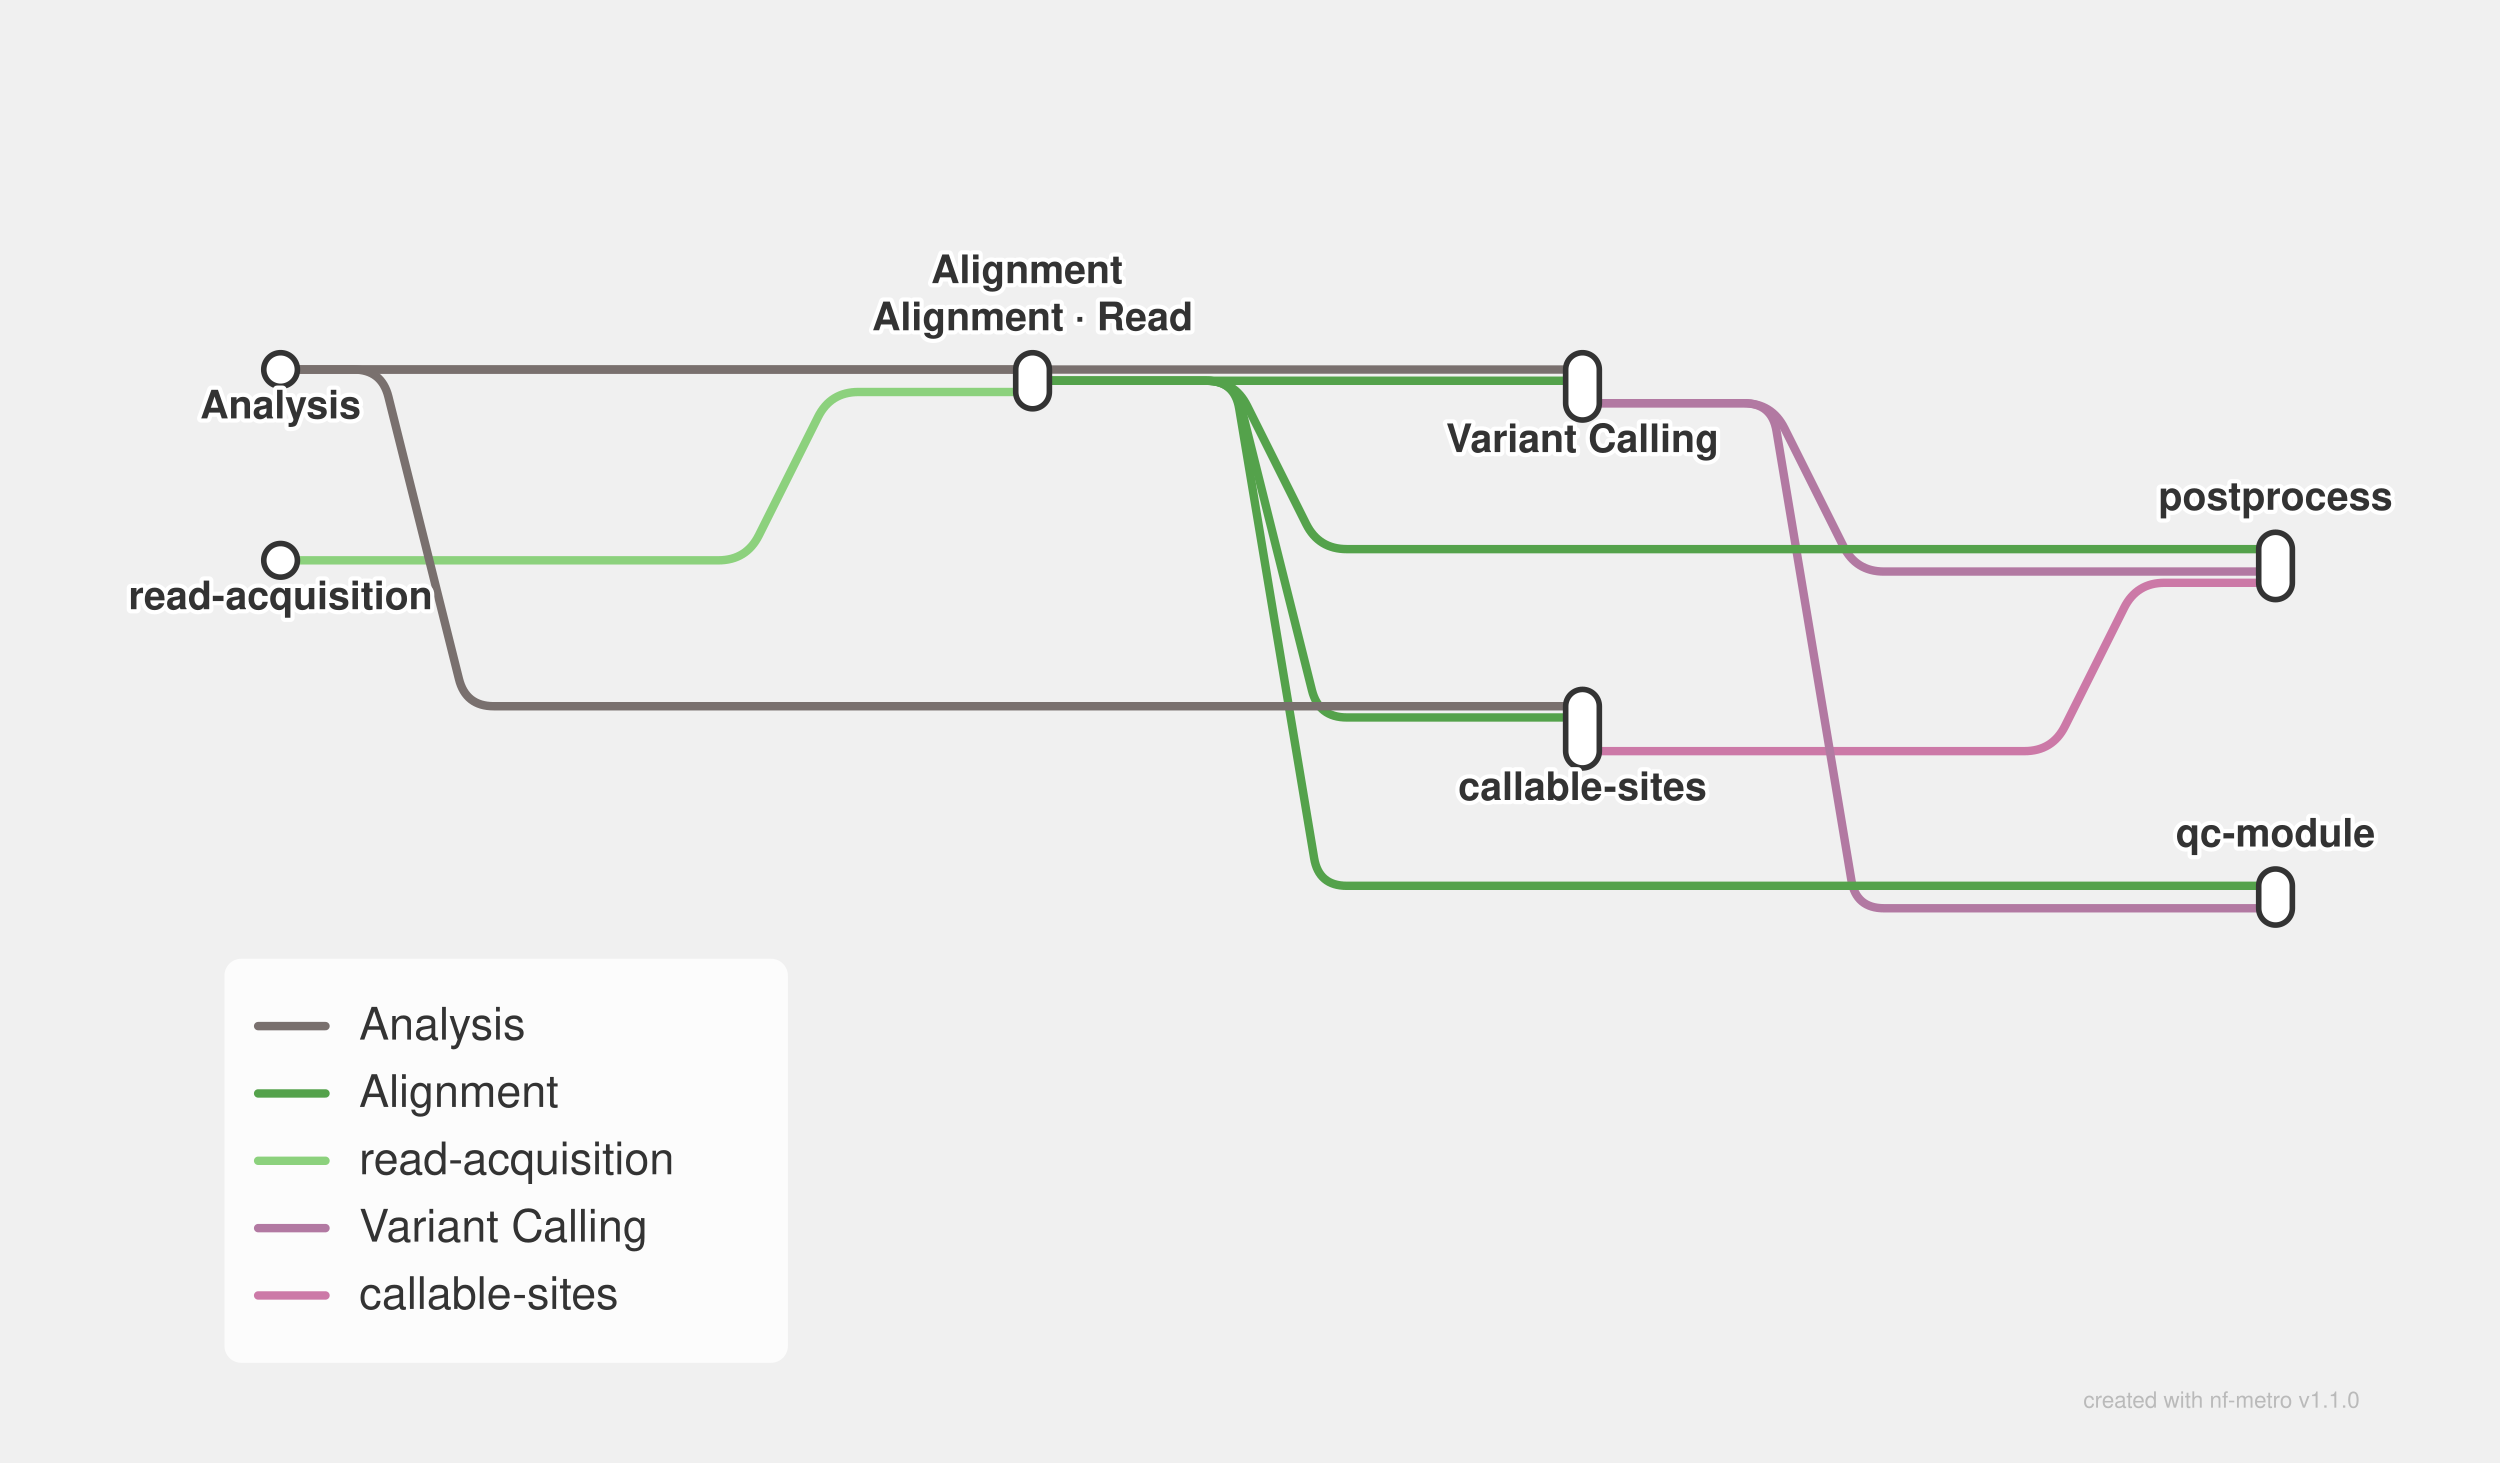
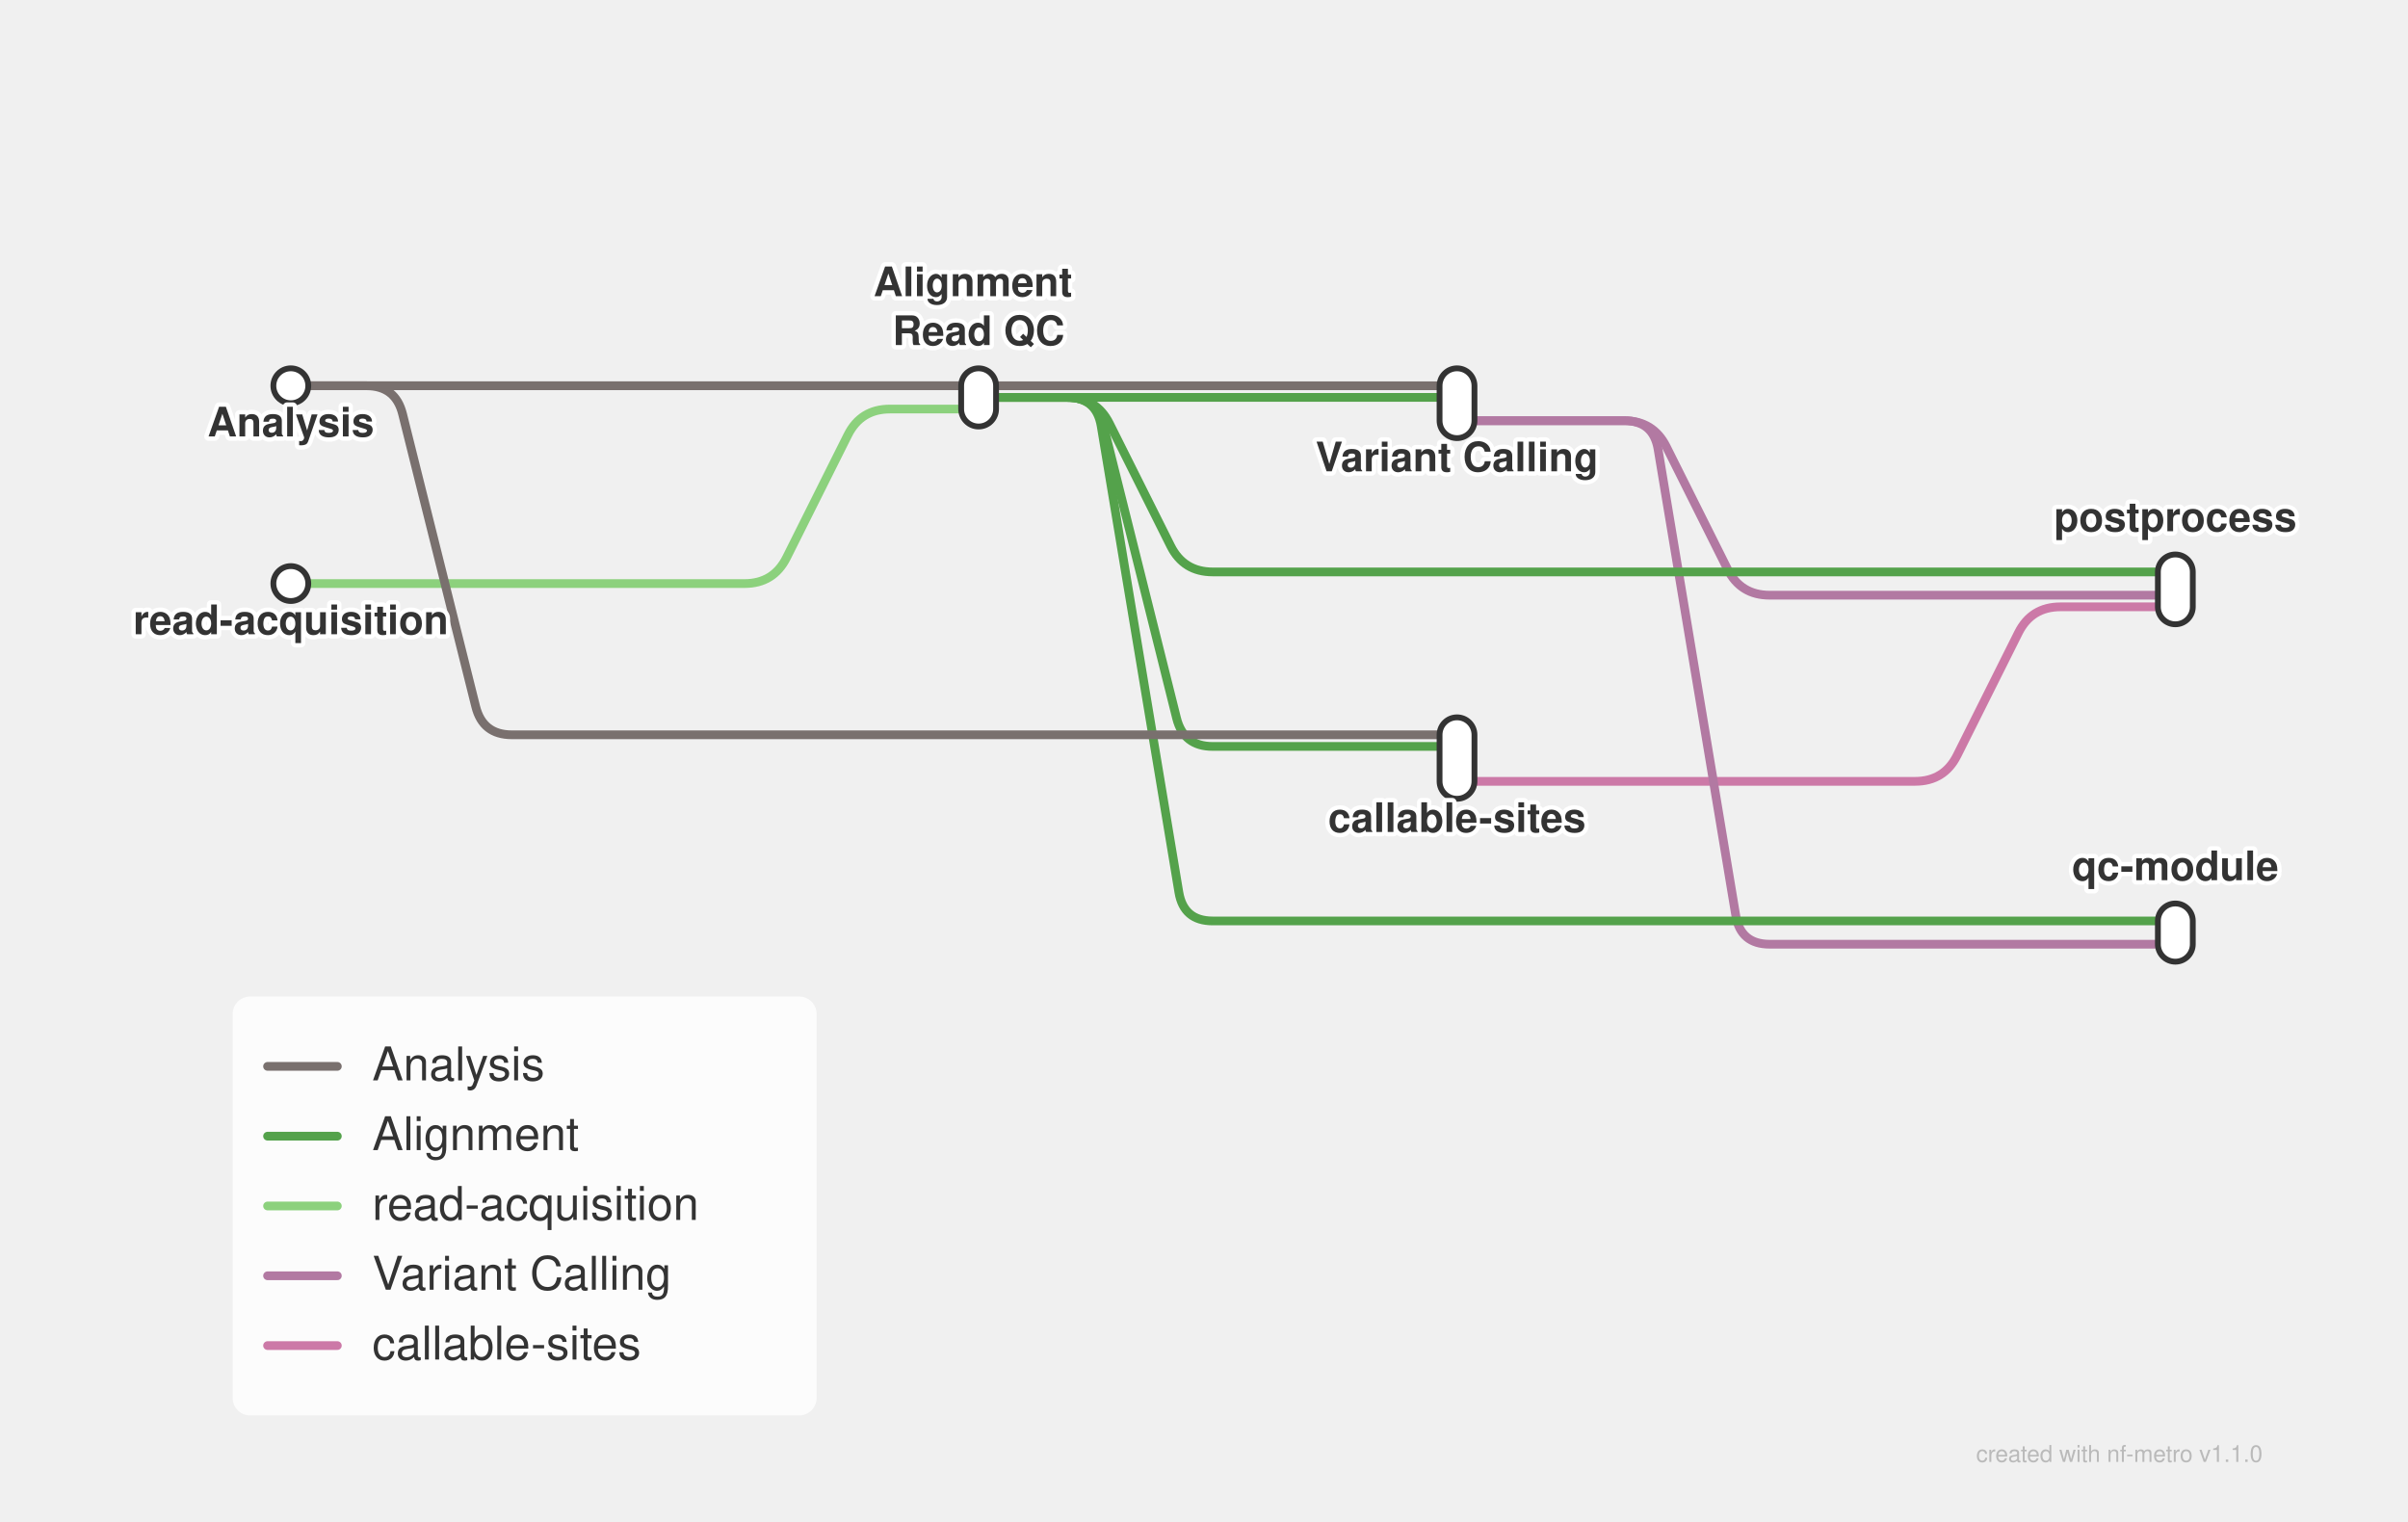
- <svg xmlns="http://www.w3.org/2000/svg" width="851" height="498" viewBox="-20 0 891 498">
+ <svg xmlns="http://www.w3.org/2000/svg" width="788" height="498" viewBox="-20 0 828 498">
  <defs>
</defs>
  <style>.nf-metro-title { fill: var(--nfm-map-title-color, #111111); }
.nf-metro-station-label { fill: var(--nfm-map-label-color, #333333); }
.nf-metro-section-box { fill: var(--nfm-map-section-fill, #ededed); stroke: var(--nfm-map-section-stroke, #e6e6e6); }
.nf-metro-section-label { fill: var(--nfm-map-section-label-color, #666666); }
.nf-metro-group-label { fill: var(--nfm-map-section-label-color, #666666); }
.nf-metro-group-underline { stroke: var(--nfm-map-section-label-color, #666666); }
.nf-metro-legend-bg { fill: var(--nfm-map-legend-bg, rgba(255, 255, 255, 0.8)); }
.nf-metro-legend-text { fill: var(--nfm-map-legend-text-color, #333333); }
.nf-metro-marker-stroke { stroke: var(--nfm-map-marker-stroke, #333333); }
.nf-metro-label-halo { fill: var(--nfm-map-bg, #ffffff); stroke: var(--nfm-map-bg, #ffffff); }</style>
  <style>@media (prefers-color-scheme: dark) {
    .nf-metro-section-label { fill: #d0d0d0; }
    .nf-metro-section-num-circle { fill: #777777; }
    .nf-metro-title { fill: #ffffff; }
}
</style>
-   <path d="M544.0,256.0 L701.5,256.0 Q711.5,256.0,715.972,247.056 L737.028,204.944 Q741.5,196.0,751.5,196.0 L791.0,196.0" stroke="#CC79A7" stroke-width="3.0" fill="none" stroke-linecap="round" stroke-linejoin="round" class="metro-line-callable_sites" data-line-id="callable_sites" />
-   <path d="M544.0,132.0 L601.5,132.0 Q611.5,132.0,615.972,140.944 L637.028,183.056 Q641.5,192.0,651.5,192.0 L791.0,192.0" stroke="#B279A2" stroke-width="3.0" fill="none" stroke-linecap="round" stroke-linejoin="round" class="metro-line-variant" data-line-id="variant" />
-   <path d="M544.0,132.0 L601.5,132.0 Q611.5,132.0,613.144,141.864 L639.856,302.136 Q641.5,312.0,651.5,312.0 L791.0,312.0" stroke="#B279A2" stroke-width="3.0" fill="none" stroke-linecap="round" stroke-linejoin="round" class="metro-line-variant" data-line-id="variant" />
-   <path d="M80.0,188.0 L236.0,188.0 Q246.0,188.0,250.472,179.056 L271.528,136.944 Q276.0,128.0,286.0,128.0 L348.0,128.0" stroke="#8CD17D" stroke-width="3.0" fill="none" stroke-linecap="round" stroke-linejoin="round" class="metro-line-read_acquisition" data-line-id="read_acquisition" />
-   <path d="M348.0,124.0 L410.0,124.0 Q420.0,124.0,422.425,133.701 L447.575,234.299 Q450.0,244.0,460.0,244.0 L544.0,244.0" stroke="#54A24B" stroke-width="3.0" fill="none" stroke-linecap="round" stroke-linejoin="round" class="metro-line-align" data-line-id="align" />
-   <path d="M348.0,124.0 L410.0,124.0 Q420.0,124.0,424.472,132.944 L445.528,175.056 Q450.0,184.0,460.0,184.0 L791.0,184.0" stroke="#54A24B" stroke-width="3.0" fill="none" stroke-linecap="round" stroke-linejoin="round" class="metro-line-align" data-line-id="align" />
-   <path d="M348.0,124.0 L410.0,124.0 Q420.0,124.0,421.644,133.864 L448.356,294.136 Q450.0,304.0,460.0,304.0 L791.0,304.0" stroke="#54A24B" stroke-width="3.0" fill="none" stroke-linecap="round" stroke-linejoin="round" class="metro-line-align" data-line-id="align" />
-   <path d="M348.0,124.0 L544.0,124.0" stroke="#54A24B" stroke-width="3.0" stroke-linecap="round" class="metro-line-align" data-line-id="align" />
-   <path d="M80.0,120.0 L348.0,120.0" stroke="#79706E" stroke-width="3.0" stroke-linecap="round" class="metro-line-generic" data-line-id="generic" />
-   <path d="M80.0,120.0 L106.0,120.0 Q116.0,120.0,118.425,129.701 L143.575,230.299 Q146.0,240.0,156.0,240.0 L544.0,240.0" stroke="#79706E" stroke-width="3.0" fill="none" stroke-linecap="round" stroke-linejoin="round" class="metro-line-generic" data-line-id="generic" />
-   <path d="M80.0,120.0 L544.0,120.0" stroke="#79706E" stroke-width="3.0" stroke-linecap="round" class="metro-line-generic" data-line-id="generic" />
+   <path d="M481.0,256.0 L638.5,256.0 Q648.5,256.0,652.972,247.056 L674.028,204.944 Q678.5,196.0,688.5,196.0 L728.0,196.0" stroke="#CC79A7" stroke-width="3.0" fill="none" stroke-linecap="round" stroke-linejoin="round" class="metro-line-callable_sites" data-line-id="callable_sites" />
+   <path d="M481.0,132.0 L538.5,132.0 Q548.5,132.0,552.972,140.944 L574.028,183.056 Q578.5,192.0,588.5,192.0 L728.0,192.0" stroke="#B279A2" stroke-width="3.0" fill="none" stroke-linecap="round" stroke-linejoin="round" class="metro-line-variant" data-line-id="variant" />
+   <path d="M481.0,132.0 L538.5,132.0 Q548.5,132.0,550.144,141.864 L576.856,302.136 Q578.5,312.0,588.5,312.0 L728.0,312.0" stroke="#B279A2" stroke-width="3.0" fill="none" stroke-linecap="round" stroke-linejoin="round" class="metro-line-variant" data-line-id="variant" />
+   <path d="M80.0,188.0 L236.0,188.0 Q246.0,188.0,250.472,179.056 L271.528,136.944 Q276.0,128.0,286.0,128.0 L316.5,128.0" stroke="#8CD17D" stroke-width="3.0" fill="none" stroke-linecap="round" stroke-linejoin="round" class="metro-line-read_acquisition" data-line-id="read_acquisition" />
+   <path d="M316.5,124.0 L347.0,124.0 Q357.0,124.0,359.425,133.701 L384.575,234.299 Q387.0,244.0,397.0,244.0 L481.0,244.0" stroke="#54A24B" stroke-width="3.0" fill="none" stroke-linecap="round" stroke-linejoin="round" class="metro-line-align" data-line-id="align" />
+   <path d="M316.5,124.0 L347.0,124.0 Q357.0,124.0,361.472,132.944 L382.528,175.056 Q387.0,184.0,397.0,184.0 L728.0,184.0" stroke="#54A24B" stroke-width="3.0" fill="none" stroke-linecap="round" stroke-linejoin="round" class="metro-line-align" data-line-id="align" />
+   <path d="M316.5,124.0 L347.0,124.0 Q357.0,124.0,358.644,133.864 L385.356,294.136 Q387.0,304.0,397.0,304.0 L728.0,304.0" stroke="#54A24B" stroke-width="3.0" fill="none" stroke-linecap="round" stroke-linejoin="round" class="metro-line-align" data-line-id="align" />
+   <path d="M316.5,124.0 L481.0,124.0" stroke="#54A24B" stroke-width="3.0" stroke-linecap="round" class="metro-line-align" data-line-id="align" />
+   <path d="M80.0,120.0 L316.5,120.0" stroke="#79706E" stroke-width="3.0" stroke-linecap="round" class="metro-line-generic" data-line-id="generic" />
+   <path d="M80.0,120.0 L106.0,120.0 Q116.0,120.0,118.425,129.701 L143.575,230.299 Q146.0,240.0,156.0,240.0 L481.0,240.0" stroke="#79706E" stroke-width="3.0" fill="none" stroke-linecap="round" stroke-linejoin="round" class="metro-line-generic" data-line-id="generic" />
+   <path d="M80.0,120.0 L481.0,120.0" stroke="#79706E" stroke-width="3.0" stroke-linecap="round" class="metro-line-generic" data-line-id="generic" />
  <g class="nf-metro-station-group" data-node-id="g_generic_generic" data-node-cx="80.0" data-node-cy="120.0" data-node-r="6.0" data-node-groups="generic" data-node-w="12.0" data-node-h="12.0" data-node-rx="6.0">
    <rect x="74.0" y="114.0" width="12.0" height="12.0" rx="6.0" ry="6.0" fill="#ffffff" stroke="#333333" stroke-width="2.0" class="nf-metro-station" data-station-id="g_generic_generic" data-station-lines="generic" data-station-label="Analysis" />
  </g>
  <g class="nf-metro-station-group" data-node-id="g_read_acquisition_read_acquisition" data-node-cx="80.0" data-node-cy="188.0" data-node-r="6.0" data-node-groups="read_acquisition" data-node-w="12.0" data-node-h="12.0" data-node-rx="6.0">
    <rect x="74.0" y="182.0" width="12.0" height="12.0" rx="6.0" ry="6.0" fill="#ffffff" stroke="#333333" stroke-width="2.0" class="nf-metro-station" data-station-id="g_read_acquisition_read_acquisition" data-station-lines="read_acquisition" data-station-label="read-acquisition" />
  </g>
-   <g class="nf-metro-station-group" data-node-id="g_align_qc_align" data-node-cx="348.0" data-node-cy="124.0" data-node-r="6.0" data-node-groups="align,generic,read_acquisition" data-node-w="12.0" data-node-h="20.0" data-node-rx="6.0">
-     <rect x="342.0" y="114.0" width="12.0" height="20.0" rx="6.0" ry="6.0" fill="#ffffff" stroke="#333333" stroke-width="2.0" class="nf-metro-station" data-station-id="g_align_qc_align" data-station-lines="align,generic,read_acquisition" data-station-label="Alignment Alignment · Read" />
+   <g class="nf-metro-station-group" data-node-id="g_align_qc_align" data-node-cx="316.5" data-node-cy="124.0" data-node-r="6.0" data-node-groups="align,generic,read_acquisition" data-node-w="12.0" data-node-h="20.0" data-node-rx="6.0">
+     <rect x="310.5" y="114.0" width="12.0" height="20.0" rx="6.0" ry="6.0" fill="#ffffff" stroke="#333333" stroke-width="2.0" class="nf-metro-station" data-station-id="g_align_qc_align" data-station-lines="align,generic,read_acquisition" data-station-label="Alignment Read QC" />
  </g>
-   <g class="nf-metro-station-group" data-node-id="g_variant_variant" data-node-cx="544.0" data-node-cy="126.0" data-node-r="6.0" data-node-groups="align,generic,variant" data-node-w="12.0" data-node-h="24.0" data-node-rx="6.0">
-     <rect x="538.0" y="114.0" width="12.0" height="24.0" rx="6.0" ry="6.0" fill="#ffffff" stroke="#333333" stroke-width="2.0" class="nf-metro-station" data-station-id="g_variant_variant" data-station-lines="align,generic,variant" data-station-label="Variant Calling" />
+   <g class="nf-metro-station-group" data-node-id="g_variant_variant" data-node-cx="481.0" data-node-cy="126.0" data-node-r="6.0" data-node-groups="align,generic,variant" data-node-w="12.0" data-node-h="24.0" data-node-rx="6.0">
+     <rect x="475.0" y="114.0" width="12.0" height="24.0" rx="6.0" ry="6.0" fill="#ffffff" stroke="#333333" stroke-width="2.0" class="nf-metro-station" data-station-id="g_variant_variant" data-station-lines="align,generic,variant" data-station-label="Variant Calling" />
  </g>
-   <g class="nf-metro-station-group" data-node-id="g_callable_sites_callable_sites" data-node-cx="544.0" data-node-cy="248.0" data-node-r="6.0" data-node-groups="align,callable_sites,generic" data-node-w="12.0" data-node-h="28.0" data-node-rx="6.0">
-     <rect x="538.0" y="234.0" width="12.0" height="28.0" rx="6.0" ry="6.0" fill="#ffffff" stroke="#333333" stroke-width="2.0" class="nf-metro-station" data-station-id="g_callable_sites_callable_sites" data-station-lines="align,callable_sites,generic" data-station-label="callable-sites" />
+   <g class="nf-metro-station-group" data-node-id="g_callable_sites_callable_sites" data-node-cx="481.0" data-node-cy="248.0" data-node-r="6.0" data-node-groups="align,callable_sites,generic" data-node-w="12.0" data-node-h="28.0" data-node-rx="6.0">
+     <rect x="475.0" y="234.0" width="12.0" height="28.0" rx="6.0" ry="6.0" fill="#ffffff" stroke="#333333" stroke-width="2.0" class="nf-metro-station" data-station-id="g_callable_sites_callable_sites" data-station-lines="align,callable_sites,generic" data-station-label="callable-sites" />
  </g>
-   <g class="nf-metro-station-group" data-node-id="g_postprocess_postprocess" data-node-cx="791.0" data-node-cy="190.0" data-node-r="6.0" data-node-groups="align,callable_sites,variant" data-node-w="12.0" data-node-h="24.0" data-node-rx="6.0">
-     <rect x="785.0" y="178.0" width="12.0" height="24.0" rx="6.0" ry="6.0" fill="#ffffff" stroke="#333333" stroke-width="2.0" class="nf-metro-station" data-station-id="g_postprocess_postprocess" data-station-lines="align,callable_sites,variant" data-station-label="postprocess" />
+   <g class="nf-metro-station-group" data-node-id="g_postprocess_postprocess" data-node-cx="728.0" data-node-cy="190.0" data-node-r="6.0" data-node-groups="align,callable_sites,variant" data-node-w="12.0" data-node-h="24.0" data-node-rx="6.0">
+     <rect x="722.0" y="178.0" width="12.0" height="24.0" rx="6.0" ry="6.0" fill="#ffffff" stroke="#333333" stroke-width="2.0" class="nf-metro-station" data-station-id="g_postprocess_postprocess" data-station-lines="align,callable_sites,variant" data-station-label="postprocess" />
  </g>
-   <g class="nf-metro-station-group" data-node-id="g_qc_module_qc_module" data-node-cx="791.0" data-node-cy="308.0" data-node-r="6.0" data-node-groups="align,variant" data-node-w="12.0" data-node-h="20.0" data-node-rx="6.0">
-     <rect x="785.0" y="298.0" width="12.0" height="20.0" rx="6.0" ry="6.0" fill="#ffffff" stroke="#333333" stroke-width="2.0" class="nf-metro-station" data-station-id="g_qc_module_qc_module" data-station-lines="align,variant" data-station-label="qc-module" />
+   <g class="nf-metro-station-group" data-node-id="g_qc_module_qc_module" data-node-cx="728.0" data-node-cy="308.0" data-node-r="6.0" data-node-groups="align,variant" data-node-w="12.0" data-node-h="20.0" data-node-rx="6.0">
+     <rect x="722.0" y="298.0" width="12.0" height="20.0" rx="6.0" ry="6.0" fill="#ffffff" stroke="#333333" stroke-width="2.0" class="nf-metro-station" data-station-id="g_qc_module_qc_module" data-station-lines="align,variant" data-station-label="qc-module" />
  </g>
  <text x="80.0" y="131.0" font-size="14.0" fill="#ffffff" stroke="#ffffff" stroke-width="3.0" stroke-linejoin="round" font-family="'Helvetica Neue', Helvetica, Arial, sans-serif" font-weight="bold" aria-hidden="true" class="nf-metro-label-halo" text-anchor="middle" dominant-baseline="hanging">Analysis</text>
  <text x="80.0" y="131.0" font-size="14.0" fill="#333333" font-family="'Helvetica Neue', Helvetica, Arial, sans-serif" font-weight="bold" text-anchor="middle" dominant-baseline="hanging" data-station-id="g_generic_generic" class="nf-metro-station-label">Analysis</text>
  <text x="80.0" y="199.0" font-size="14.0" fill="#ffffff" stroke="#ffffff" stroke-width="3.0" stroke-linejoin="round" font-family="'Helvetica Neue', Helvetica, Arial, sans-serif" font-weight="bold" aria-hidden="true" class="nf-metro-label-halo" text-anchor="middle" dominant-baseline="hanging">read-acquisition</text>
  <text x="80.0" y="199.0" font-size="14.0" fill="#333333" font-family="'Helvetica Neue', Helvetica, Arial, sans-serif" font-weight="bold" text-anchor="middle" dominant-baseline="hanging" data-station-id="g_read_acquisition_read_acquisition" class="nf-metro-station-label">read-acquisition</text>
-   <text x="348.0" y="89.2" font-size="14.0" fill="#ffffff" stroke="#ffffff" stroke-width="3.0" stroke-linejoin="round" font-family="'Helvetica Neue', Helvetica, Arial, sans-serif" font-weight="bold" aria-hidden="true" class="nf-metro-label-halo" text-anchor="middle" dominant-baseline="auto">
-     <tspan x="348.0" dy="0em">Alignment</tspan>
-     <tspan x="348.0" dy="1.2em">Alignment · Read</tspan>
+   <text x="316.5" y="89.2" font-size="14.0" fill="#ffffff" stroke="#ffffff" stroke-width="3.0" stroke-linejoin="round" font-family="'Helvetica Neue', Helvetica, Arial, sans-serif" font-weight="bold" aria-hidden="true" class="nf-metro-label-halo" text-anchor="middle" dominant-baseline="auto">
+     <tspan x="316.5" dy="0em">Alignment</tspan>
+     <tspan x="316.5" dy="1.2em">Read QC</tspan>
  </text>
-   <text x="348.0" y="89.2" font-size="14.0" fill="#333333" font-family="'Helvetica Neue', Helvetica, Arial, sans-serif" font-weight="bold" text-anchor="middle" dominant-baseline="auto" data-station-id="g_align_qc_align" class="nf-metro-station-label">
-     <tspan x="348.0" dy="0em">Alignment</tspan>
-     <tspan x="348.0" dy="1.2em">Alignment · Read</tspan>
+   <text x="316.5" y="89.2" font-size="14.0" fill="#333333" font-family="'Helvetica Neue', Helvetica, Arial, sans-serif" font-weight="bold" text-anchor="middle" dominant-baseline="auto" data-station-id="g_align_qc_align" class="nf-metro-station-label">
+     <tspan x="316.5" dy="0em">Alignment</tspan>
+     <tspan x="316.5" dy="1.2em">Read QC</tspan>
  </text>
-   <text x="544.0" y="143.0" font-size="14.0" fill="#ffffff" stroke="#ffffff" stroke-width="3.0" stroke-linejoin="round" font-family="'Helvetica Neue', Helvetica, Arial, sans-serif" font-weight="bold" aria-hidden="true" class="nf-metro-label-halo" text-anchor="middle" dominant-baseline="hanging">Variant Calling</text>
-   <text x="544.0" y="143.0" font-size="14.0" fill="#333333" font-family="'Helvetica Neue', Helvetica, Arial, sans-serif" font-weight="bold" text-anchor="middle" dominant-baseline="hanging" data-station-id="g_variant_variant" class="nf-metro-station-label">Variant Calling</text>
-   <text x="544.0" y="267.0" font-size="14.0" fill="#ffffff" stroke="#ffffff" stroke-width="3.0" stroke-linejoin="round" font-family="'Helvetica Neue', Helvetica, Arial, sans-serif" font-weight="bold" aria-hidden="true" class="nf-metro-label-halo" text-anchor="middle" dominant-baseline="hanging">callable-sites</text>
-   <text x="544.0" y="267.0" font-size="14.0" fill="#333333" font-family="'Helvetica Neue', Helvetica, Arial, sans-serif" font-weight="bold" text-anchor="middle" dominant-baseline="hanging" data-station-id="g_callable_sites_callable_sites" class="nf-metro-station-label">callable-sites</text>
-   <text x="791.0" y="170.0" font-size="14.0" fill="#ffffff" stroke="#ffffff" stroke-width="3.0" stroke-linejoin="round" font-family="'Helvetica Neue', Helvetica, Arial, sans-serif" font-weight="bold" aria-hidden="true" class="nf-metro-label-halo" text-anchor="middle" dominant-baseline="auto">postprocess</text>
-   <text x="791.0" y="170.0" font-size="14.0" fill="#333333" font-family="'Helvetica Neue', Helvetica, Arial, sans-serif" font-weight="bold" text-anchor="middle" dominant-baseline="auto" data-station-id="g_postprocess_postprocess" class="nf-metro-station-label">postprocess</text>
-   <text x="791.0" y="290.0" font-size="14.0" fill="#ffffff" stroke="#ffffff" stroke-width="3.0" stroke-linejoin="round" font-family="'Helvetica Neue', Helvetica, Arial, sans-serif" font-weight="bold" aria-hidden="true" class="nf-metro-label-halo" text-anchor="middle" dominant-baseline="auto">qc-module</text>
-   <text x="791.0" y="290.0" font-size="14.0" fill="#333333" font-family="'Helvetica Neue', Helvetica, Arial, sans-serif" font-weight="bold" text-anchor="middle" dominant-baseline="auto" data-station-id="g_qc_module_qc_module" class="nf-metro-station-label">qc-module</text>
+   <text x="481.0" y="143.0" font-size="14.0" fill="#ffffff" stroke="#ffffff" stroke-width="3.0" stroke-linejoin="round" font-family="'Helvetica Neue', Helvetica, Arial, sans-serif" font-weight="bold" aria-hidden="true" class="nf-metro-label-halo" text-anchor="middle" dominant-baseline="hanging">Variant Calling</text>
+   <text x="481.0" y="143.0" font-size="14.0" fill="#333333" font-family="'Helvetica Neue', Helvetica, Arial, sans-serif" font-weight="bold" text-anchor="middle" dominant-baseline="hanging" data-station-id="g_variant_variant" class="nf-metro-station-label">Variant Calling</text>
+   <text x="481.0" y="267.0" font-size="14.0" fill="#ffffff" stroke="#ffffff" stroke-width="3.0" stroke-linejoin="round" font-family="'Helvetica Neue', Helvetica, Arial, sans-serif" font-weight="bold" aria-hidden="true" class="nf-metro-label-halo" text-anchor="middle" dominant-baseline="hanging">callable-sites</text>
+   <text x="481.0" y="267.0" font-size="14.0" fill="#333333" font-family="'Helvetica Neue', Helvetica, Arial, sans-serif" font-weight="bold" text-anchor="middle" dominant-baseline="hanging" data-station-id="g_callable_sites_callable_sites" class="nf-metro-station-label">callable-sites</text>
+   <text x="728.0" y="170.0" font-size="14.0" fill="#ffffff" stroke="#ffffff" stroke-width="3.0" stroke-linejoin="round" font-family="'Helvetica Neue', Helvetica, Arial, sans-serif" font-weight="bold" aria-hidden="true" class="nf-metro-label-halo" text-anchor="middle" dominant-baseline="auto">postprocess</text>
+   <text x="728.0" y="170.0" font-size="14.0" fill="#333333" font-family="'Helvetica Neue', Helvetica, Arial, sans-serif" font-weight="bold" text-anchor="middle" dominant-baseline="auto" data-station-id="g_postprocess_postprocess" class="nf-metro-station-label">postprocess</text>
+   <text x="728.0" y="290.0" font-size="14.0" fill="#ffffff" stroke="#ffffff" stroke-width="3.0" stroke-linejoin="round" font-family="'Helvetica Neue', Helvetica, Arial, sans-serif" font-weight="bold" aria-hidden="true" class="nf-metro-label-halo" text-anchor="middle" dominant-baseline="auto">qc-module</text>
+   <text x="728.0" y="290.0" font-size="14.0" fill="#333333" font-family="'Helvetica Neue', Helvetica, Arial, sans-serif" font-weight="bold" text-anchor="middle" dominant-baseline="auto" data-station-id="g_qc_module_qc_module" class="nf-metro-station-label">qc-module</text>
  <rect x="60.0" y="330.0" width="200.8" height="144.0" rx="6" ry="6" fill="rgba(255, 255, 255, 0.8)" class="nf-metro-legend-bg" />
  <path d="M72.0,354.0 L96.0,354.0" stroke="#79706E" stroke-width="3.0" stroke-linecap="round" />
  <text x="108.0" y="354.0" font-size="16.0" fill="#333333" font-family="'Helvetica Neue', Helvetica, Arial, sans-serif" dy="0.3em" class="nf-metro-legend-text">Analysis</text>
  <path d="M72.0,378.0 L96.0,378.0" stroke="#54A24B" stroke-width="3.0" stroke-linecap="round" />
  <text x="108.0" y="378.0" font-size="16.0" fill="#333333" font-family="'Helvetica Neue', Helvetica, Arial, sans-serif" dy="0.3em" class="nf-metro-legend-text">Alignment</text>
  <path d="M72.0,402.0 L96.0,402.0" stroke="#8CD17D" stroke-width="3.0" stroke-linecap="round" />
  <text x="108.0" y="402.0" font-size="16.0" fill="#333333" font-family="'Helvetica Neue', Helvetica, Arial, sans-serif" dy="0.3em" class="nf-metro-legend-text">read-acquisition</text>
  <path d="M72.0,426.0 L96.0,426.0" stroke="#B279A2" stroke-width="3.0" stroke-linecap="round" />
  <text x="108.0" y="426.0" font-size="16.0" fill="#333333" font-family="'Helvetica Neue', Helvetica, Arial, sans-serif" dy="0.3em" class="nf-metro-legend-text">Variant Calling</text>
  <path d="M72.0,450.0 L96.0,450.0" stroke="#CC79A7" stroke-width="3.0" stroke-linecap="round" />
  <text x="108.0" y="450.0" font-size="16.0" fill="#333333" font-family="'Helvetica Neue', Helvetica, Arial, sans-serif" dy="0.3em" class="nf-metro-legend-text">callable-sites</text>
-   <text x="821.0" y="490.0" font-size="8" fill="rgba(150, 150, 150, 0.6)" font-family="'Helvetica Neue', Helvetica, Arial, sans-serif" text-anchor="end">created with nf-metro v1.1.0</text>
+   <text x="758.0" y="490.0" font-size="8" fill="rgba(150, 150, 150, 0.6)" font-family="'Helvetica Neue', Helvetica, Arial, sans-serif" text-anchor="end">created with nf-metro v1.1.0</text>
</svg>
